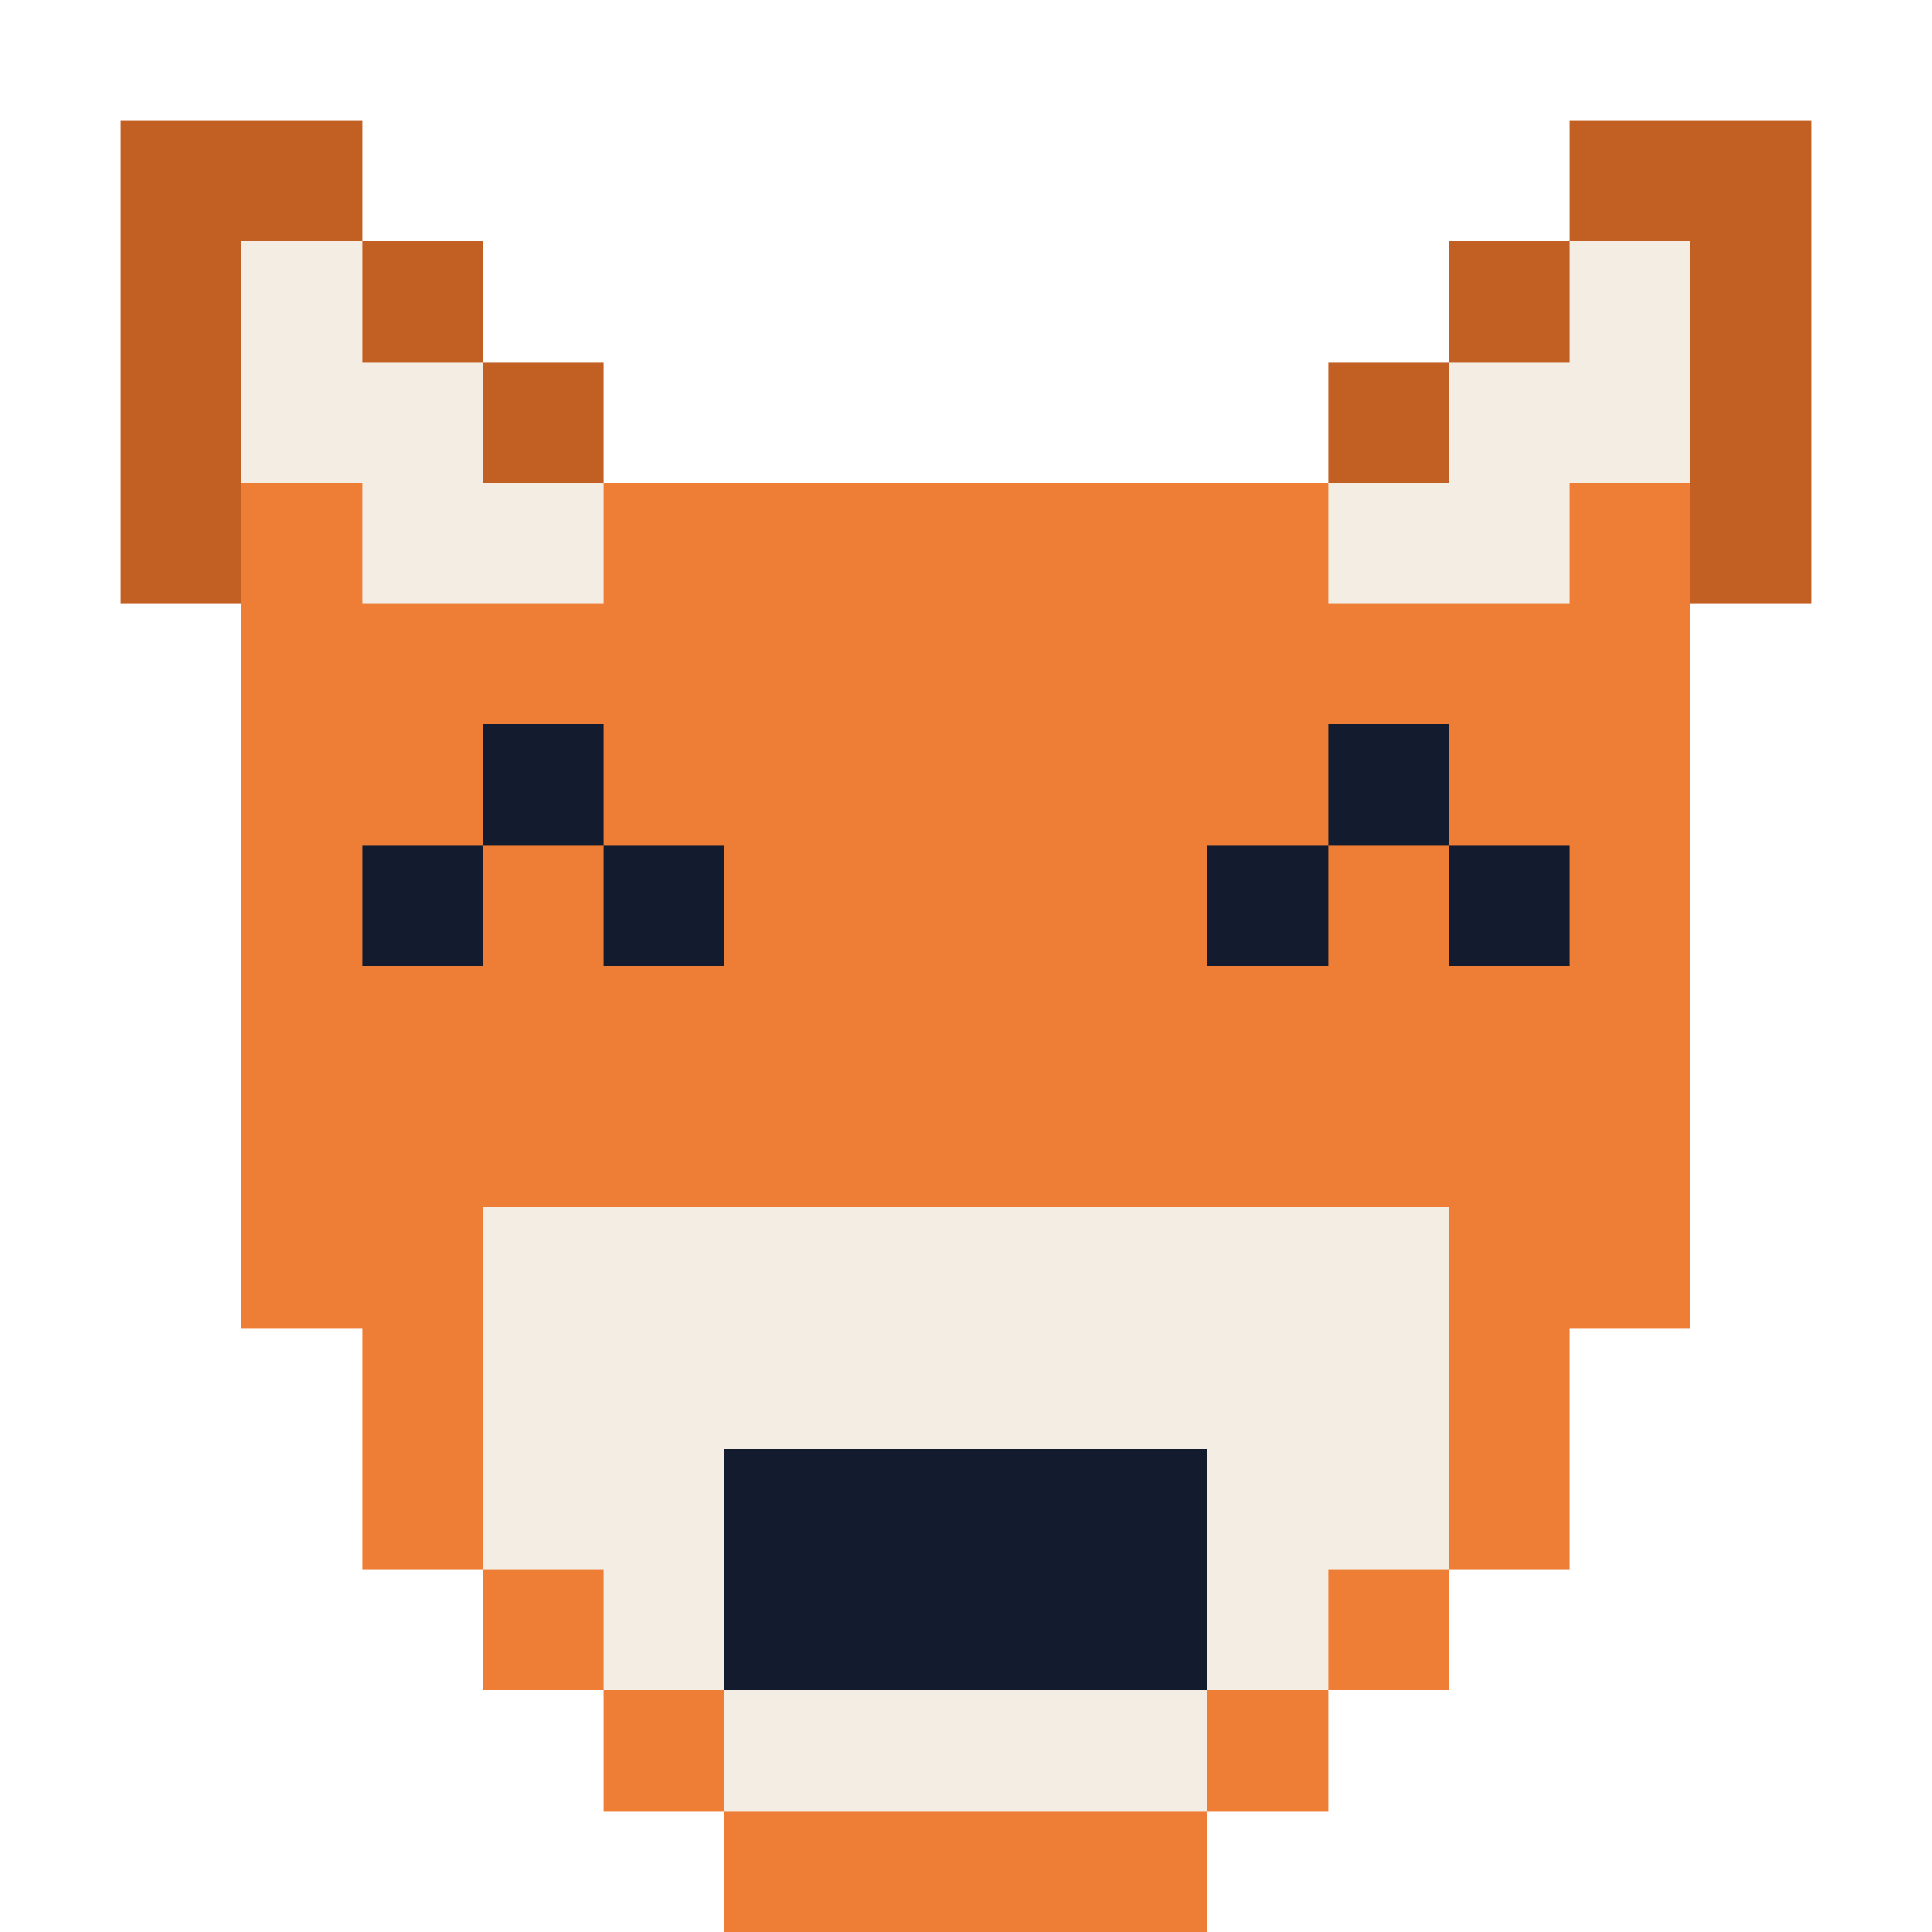
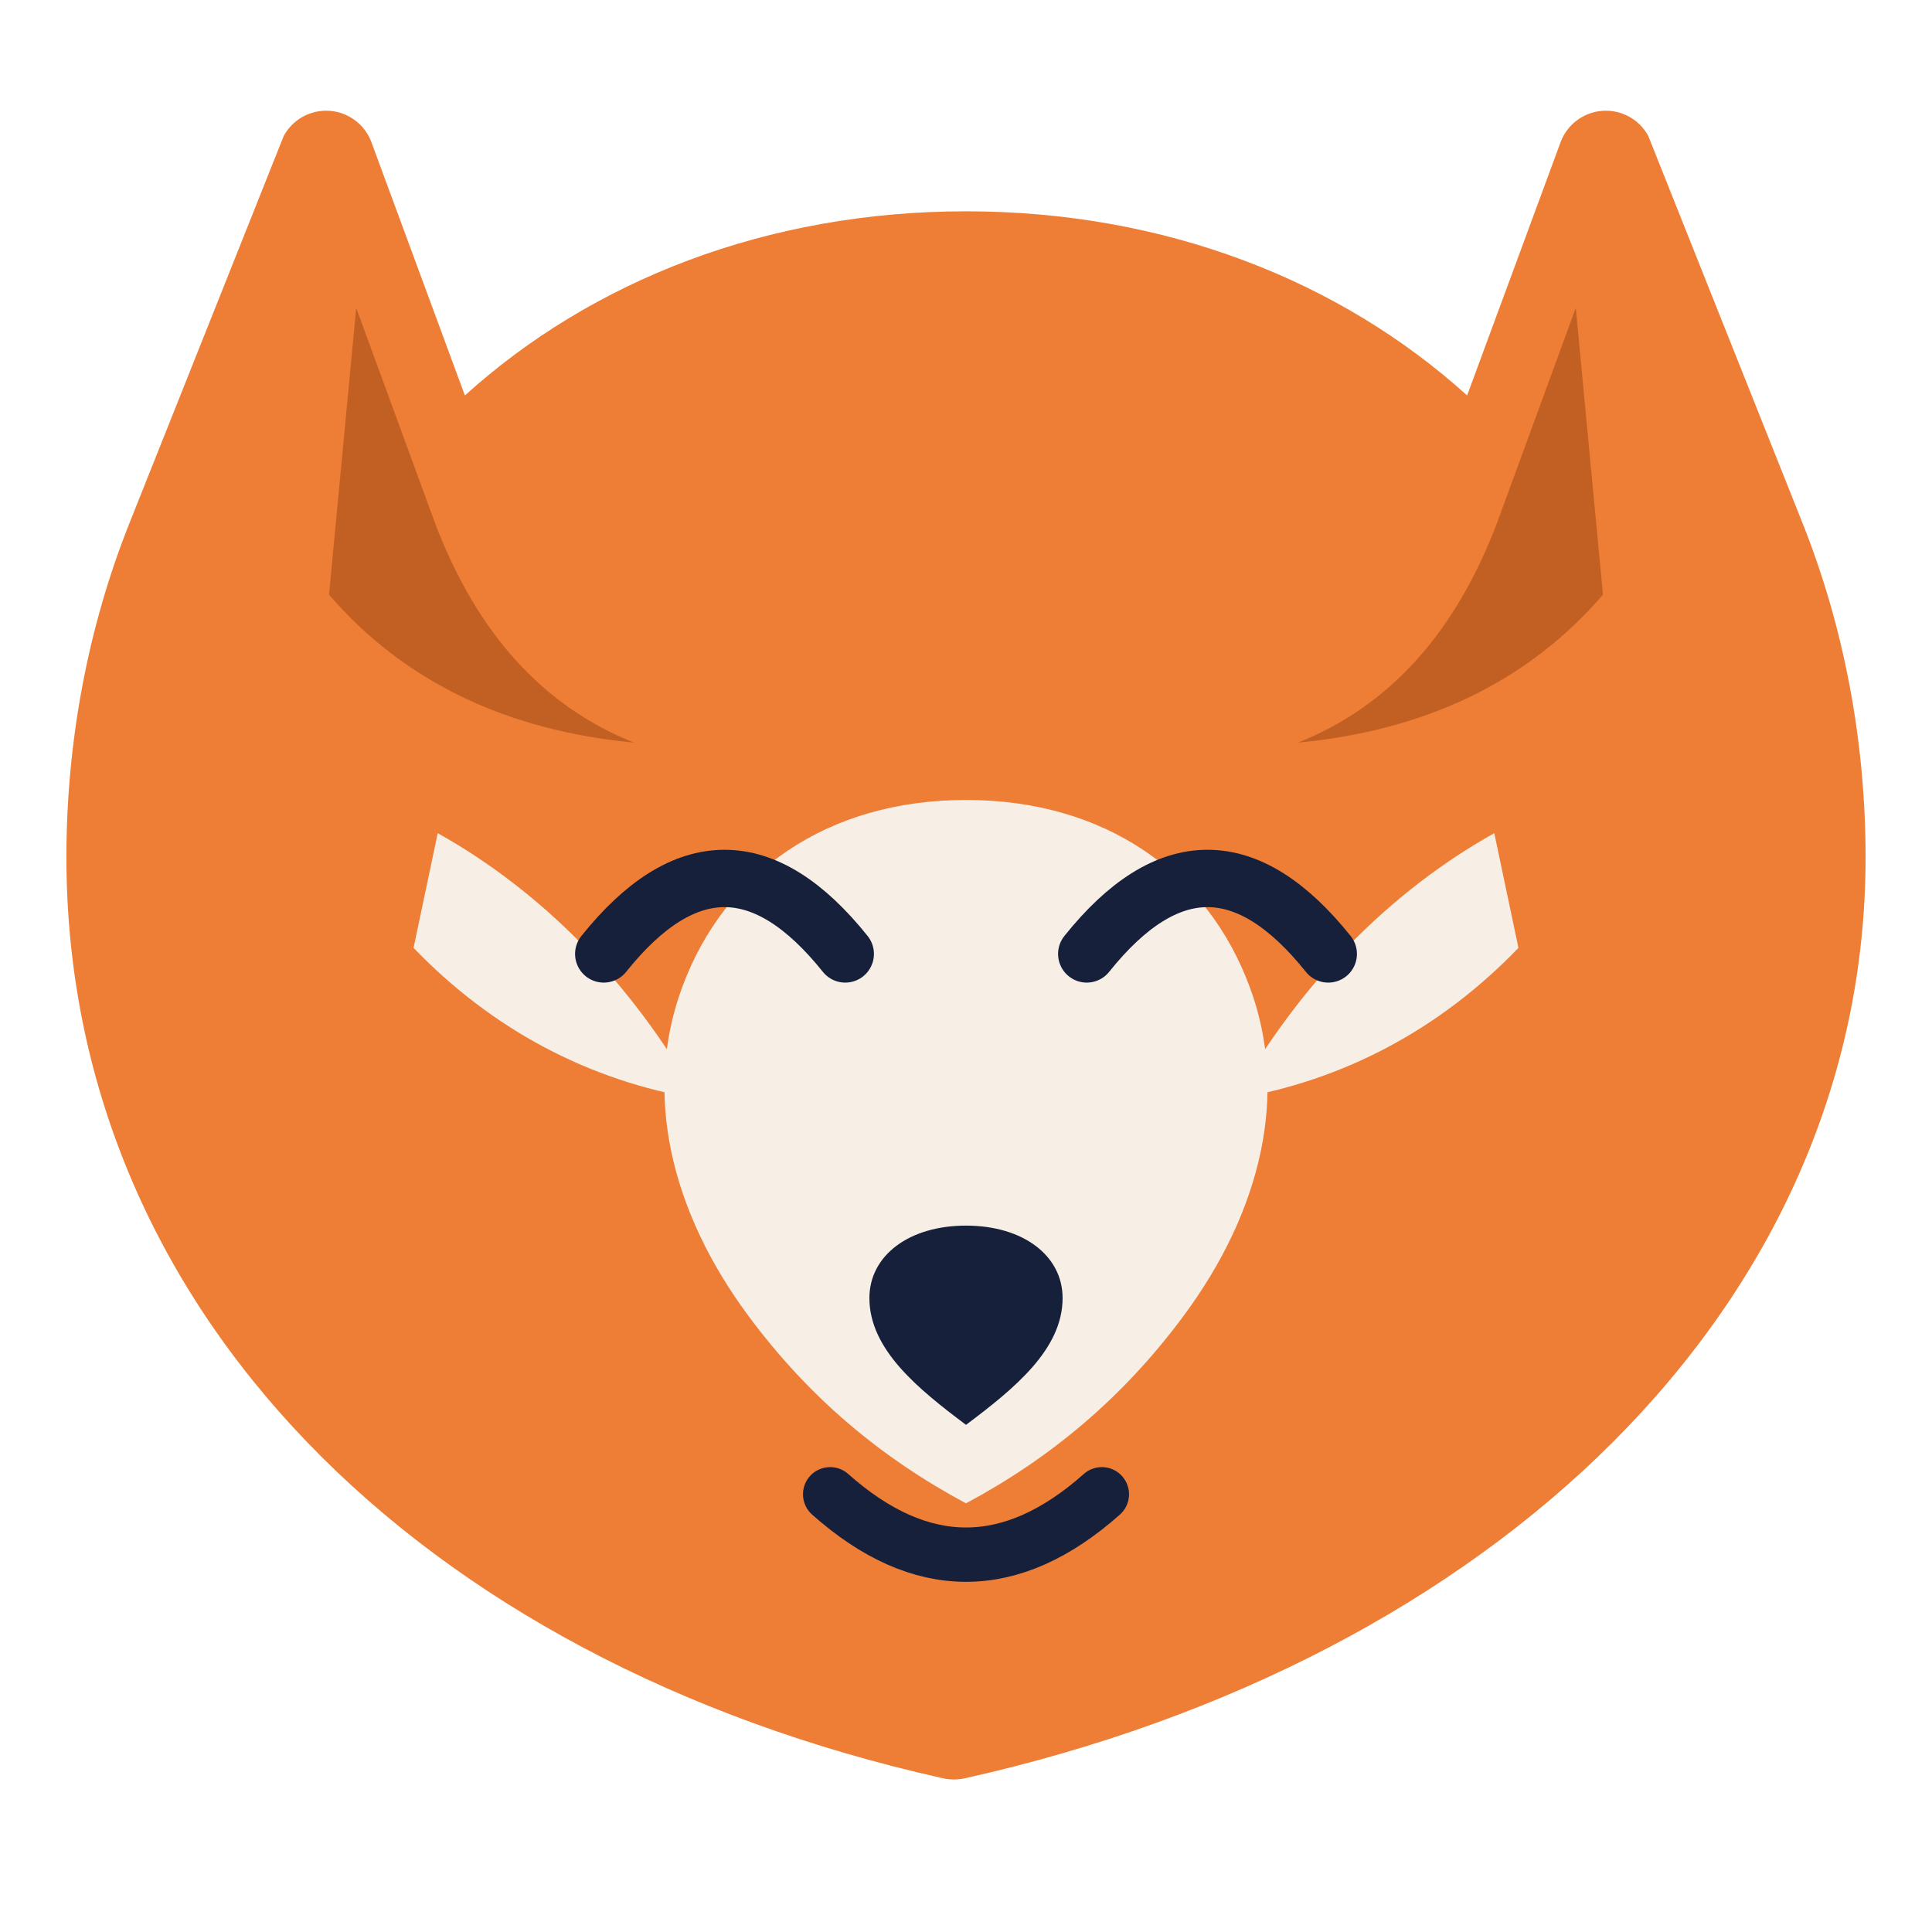
- <svg xmlns="http://www.w3.org/2000/svg" viewBox="0 0 16 16" shape-rendering="crispEdges" role="img" aria-label="Renard Foox">
-   <path fill="#c25f22" d="M1 1h1v1h-1zM2 1h1v1h-1zM13 1h1v1h-1zM14 1h1v1h-1zM1 2h1v1h-1zM3 2h1v1h-1zM12 2h1v1h-1zM14 2h1v1h-1zM1 3h1v1h-1zM4 3h1v1h-1zM11 3h1v1h-1zM14 3h1v1h-1zM1 4h1v1h-1zM14 4h1v1h-1z" />
-   <path fill="#f4ede4" d="M2 2h1v1h-1zM13 2h1v1h-1zM2 3h1v1h-1zM3 3h1v1h-1zM12 3h1v1h-1zM13 3h1v1h-1zM3 4h1v1h-1zM4 4h1v1h-1zM11 4h1v1h-1zM12 4h1v1h-1zM4 10h1v1h-1zM5 10h1v1h-1zM6 10h1v1h-1zM7 10h1v1h-1zM8 10h1v1h-1zM9 10h1v1h-1zM10 10h1v1h-1zM11 10h1v1h-1zM4 11h1v1h-1zM5 11h1v1h-1zM6 11h1v1h-1zM7 11h1v1h-1zM8 11h1v1h-1zM9 11h1v1h-1zM10 11h1v1h-1zM11 11h1v1h-1zM4 12h1v1h-1zM5 12h1v1h-1zM10 12h1v1h-1zM11 12h1v1h-1zM5 13h1v1h-1zM10 13h1v1h-1zM6 14h1v1h-1zM7 14h1v1h-1zM8 14h1v1h-1zM9 14h1v1h-1z" />
-   <path fill="#ee7e36" d="M2 4h1v1h-1zM5 4h1v1h-1zM6 4h1v1h-1zM7 4h1v1h-1zM8 4h1v1h-1zM9 4h1v1h-1zM10 4h1v1h-1zM13 4h1v1h-1zM2 5h1v1h-1zM3 5h1v1h-1zM4 5h1v1h-1zM5 5h1v1h-1zM6 5h1v1h-1zM7 5h1v1h-1zM8 5h1v1h-1zM9 5h1v1h-1zM10 5h1v1h-1zM11 5h1v1h-1zM12 5h1v1h-1zM13 5h1v1h-1zM2 6h1v1h-1zM3 6h1v1h-1zM5 6h1v1h-1zM6 6h1v1h-1zM7 6h1v1h-1zM8 6h1v1h-1zM9 6h1v1h-1zM10 6h1v1h-1zM12 6h1v1h-1zM13 6h1v1h-1zM2 7h1v1h-1zM4 7h1v1h-1zM6 7h1v1h-1zM7 7h1v1h-1zM8 7h1v1h-1zM9 7h1v1h-1zM11 7h1v1h-1zM13 7h1v1h-1zM2 8h1v1h-1zM3 8h1v1h-1zM4 8h1v1h-1zM5 8h1v1h-1zM6 8h1v1h-1zM7 8h1v1h-1zM8 8h1v1h-1zM9 8h1v1h-1zM10 8h1v1h-1zM11 8h1v1h-1zM12 8h1v1h-1zM13 8h1v1h-1zM2 9h1v1h-1zM3 9h1v1h-1zM4 9h1v1h-1zM5 9h1v1h-1zM6 9h1v1h-1zM7 9h1v1h-1zM8 9h1v1h-1zM9 9h1v1h-1zM10 9h1v1h-1zM11 9h1v1h-1zM12 9h1v1h-1zM13 9h1v1h-1zM2 10h1v1h-1zM3 10h1v1h-1zM12 10h1v1h-1zM13 10h1v1h-1zM3 11h1v1h-1zM12 11h1v1h-1zM3 12h1v1h-1zM12 12h1v1h-1zM4 13h1v1h-1zM11 13h1v1h-1zM5 14h1v1h-1zM10 14h1v1h-1zM6 15h1v1h-1zM7 15h1v1h-1zM8 15h1v1h-1zM9 15h1v1h-1z" />
-   <path fill="#131c2e" d="M4 6h1v1h-1zM11 6h1v1h-1zM3 7h1v1h-1zM5 7h1v1h-1zM10 7h1v1h-1zM12 7h1v1h-1zM6 12h1v1h-1zM7 12h1v1h-1zM8 12h1v1h-1zM9 12h1v1h-1zM6 13h1v1h-1zM7 13h1v1h-1zM8 13h1v1h-1zM9 13h1v1h-1z" />
+ <svg xmlns="http://www.w3.org/2000/svg" viewBox="0 0 64 64" role="img" aria-label="Renard Foox">
+   <path d="M32 7c6.6 0 12.4 2.3 16.6 6.1l3.1-8.4a1.6 1.6 0 0 1 2.9-.2l5.1 12.8c1.4 3.5 2.1 7.3 2.1 11.1 0 14.9-12.4 26.6-29.8 30.5a1.7 1.7 0 0 1-.8 0C13.8 55 2.2 43.3 2.2 28.4c0-3.8.7-7.6 2.1-11.1L9.4 4.5a1.6 1.6 0 0 1 2.9.2l3.1 8.4C19.6 9.3 25.4 7 32 7z" fill="#ee7e36" />
+   <path d="M11.8 10.2l2.6 7.1c1.4 3.7 3.6 6.1 6.6 7.3-4.2-.4-7.6-2-10.1-4.9z" fill="#c25f22" />
+   <path d="M52.2 10.2l-2.6 7.1c-1.4 3.7-3.6 6.1-6.6 7.3 4.2-.4 7.6-2 10.1-4.9z" fill="#c25f22" />
+   <path d="M14.5 27.6c3.4 1.9 6.4 4.9 8.6 8.8-3.6-.6-6.8-2.3-9.4-5z" fill="#f7efe6" />
+   <path d="M49.5 27.6c-3.4 1.9-6.4 4.9-8.6 8.8 3.6-.6 6.8-2.3 9.4-5z" fill="#f7efe6" />
+   <path d="M32 26.5c4.6 0 8 2.4 9.4 6.2 1.3 3.5.4 7.4-2.2 10.9-2 2.7-4.4 4.7-7.2 6.2-2.8-1.5-5.2-3.5-7.2-6.2-2.6-3.5-3.5-7.4-2.2-10.9 1.4-3.8 4.8-6.2 9.4-6.2z" fill="#f7efe6" />
+   <path d="M20.0 31.6q4 -5 8 0" fill="none" stroke="#16203a" stroke-width="1.9" stroke-linecap="round" />
+   <path d="M36.0 31.6q4 -5 8 0" fill="none" stroke="#16203a" stroke-width="1.9" stroke-linecap="round" />
+   <path d="M32 40.6c1.9 0 3.2 1 3.2 2.4 0 1.7-1.6 3-3.2 4.2-1.6-1.2-3.2-2.5-3.2-4.2 0-1.4 1.3-2.4 3.2-2.4z" fill="#16203a" />
+   <path d="M27.5 49.5q4.5 4 9 0" fill="none" stroke="#16203a" stroke-width="1.8" stroke-linecap="round" />
</svg>
